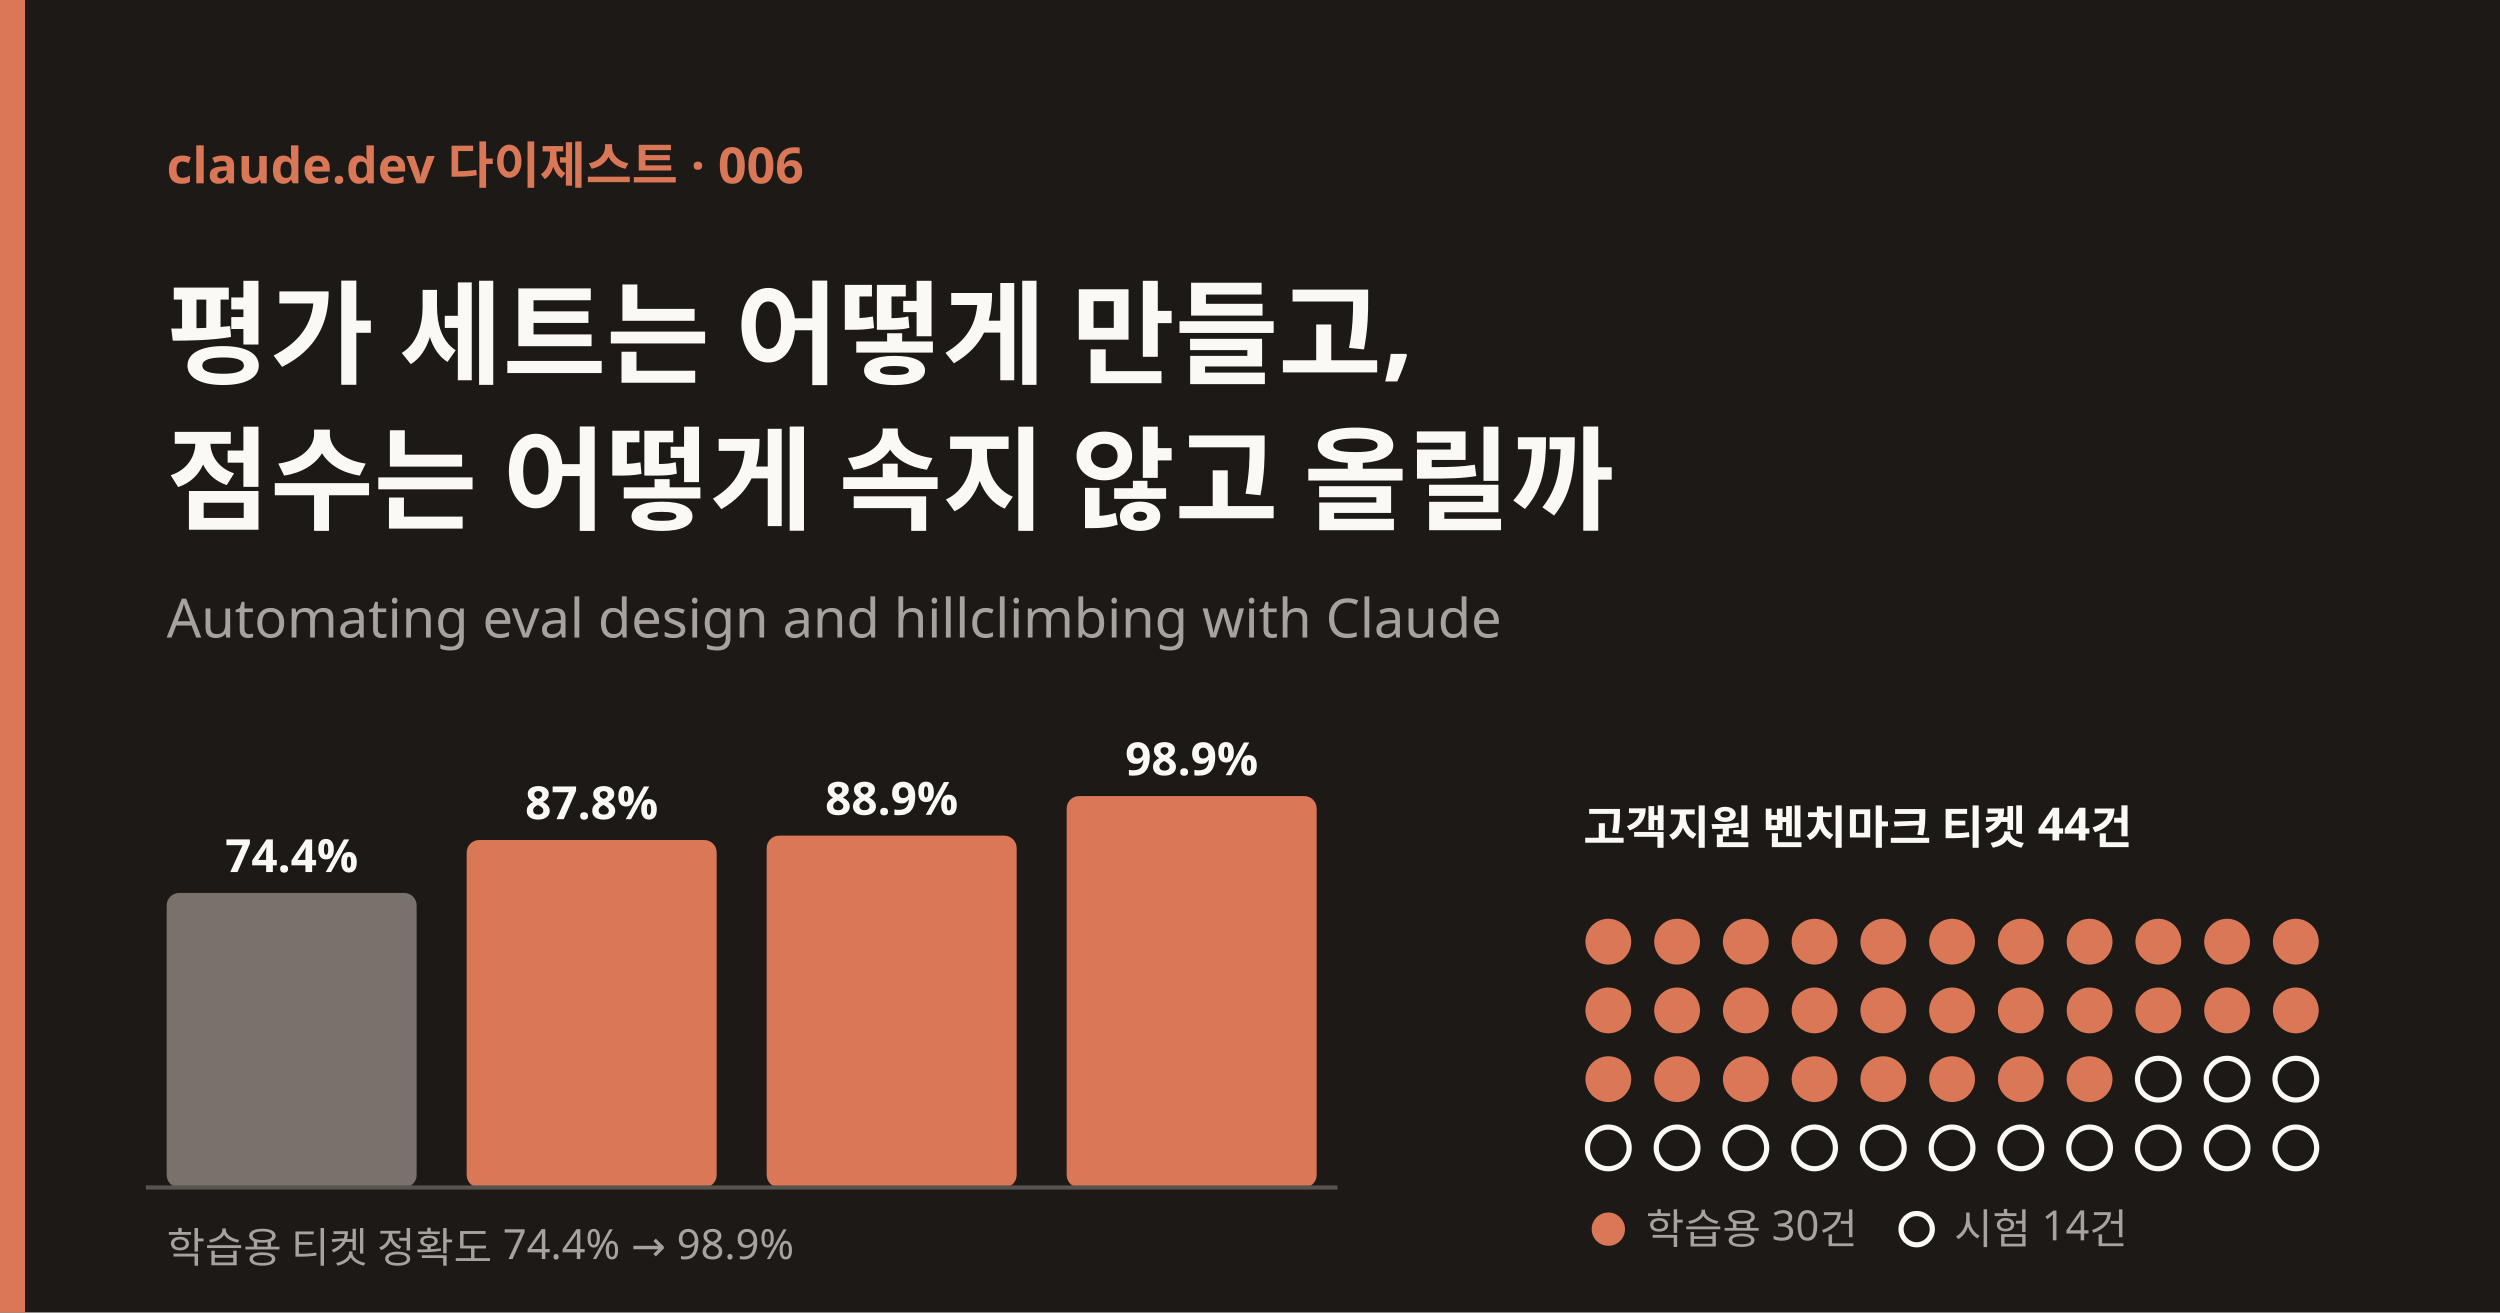
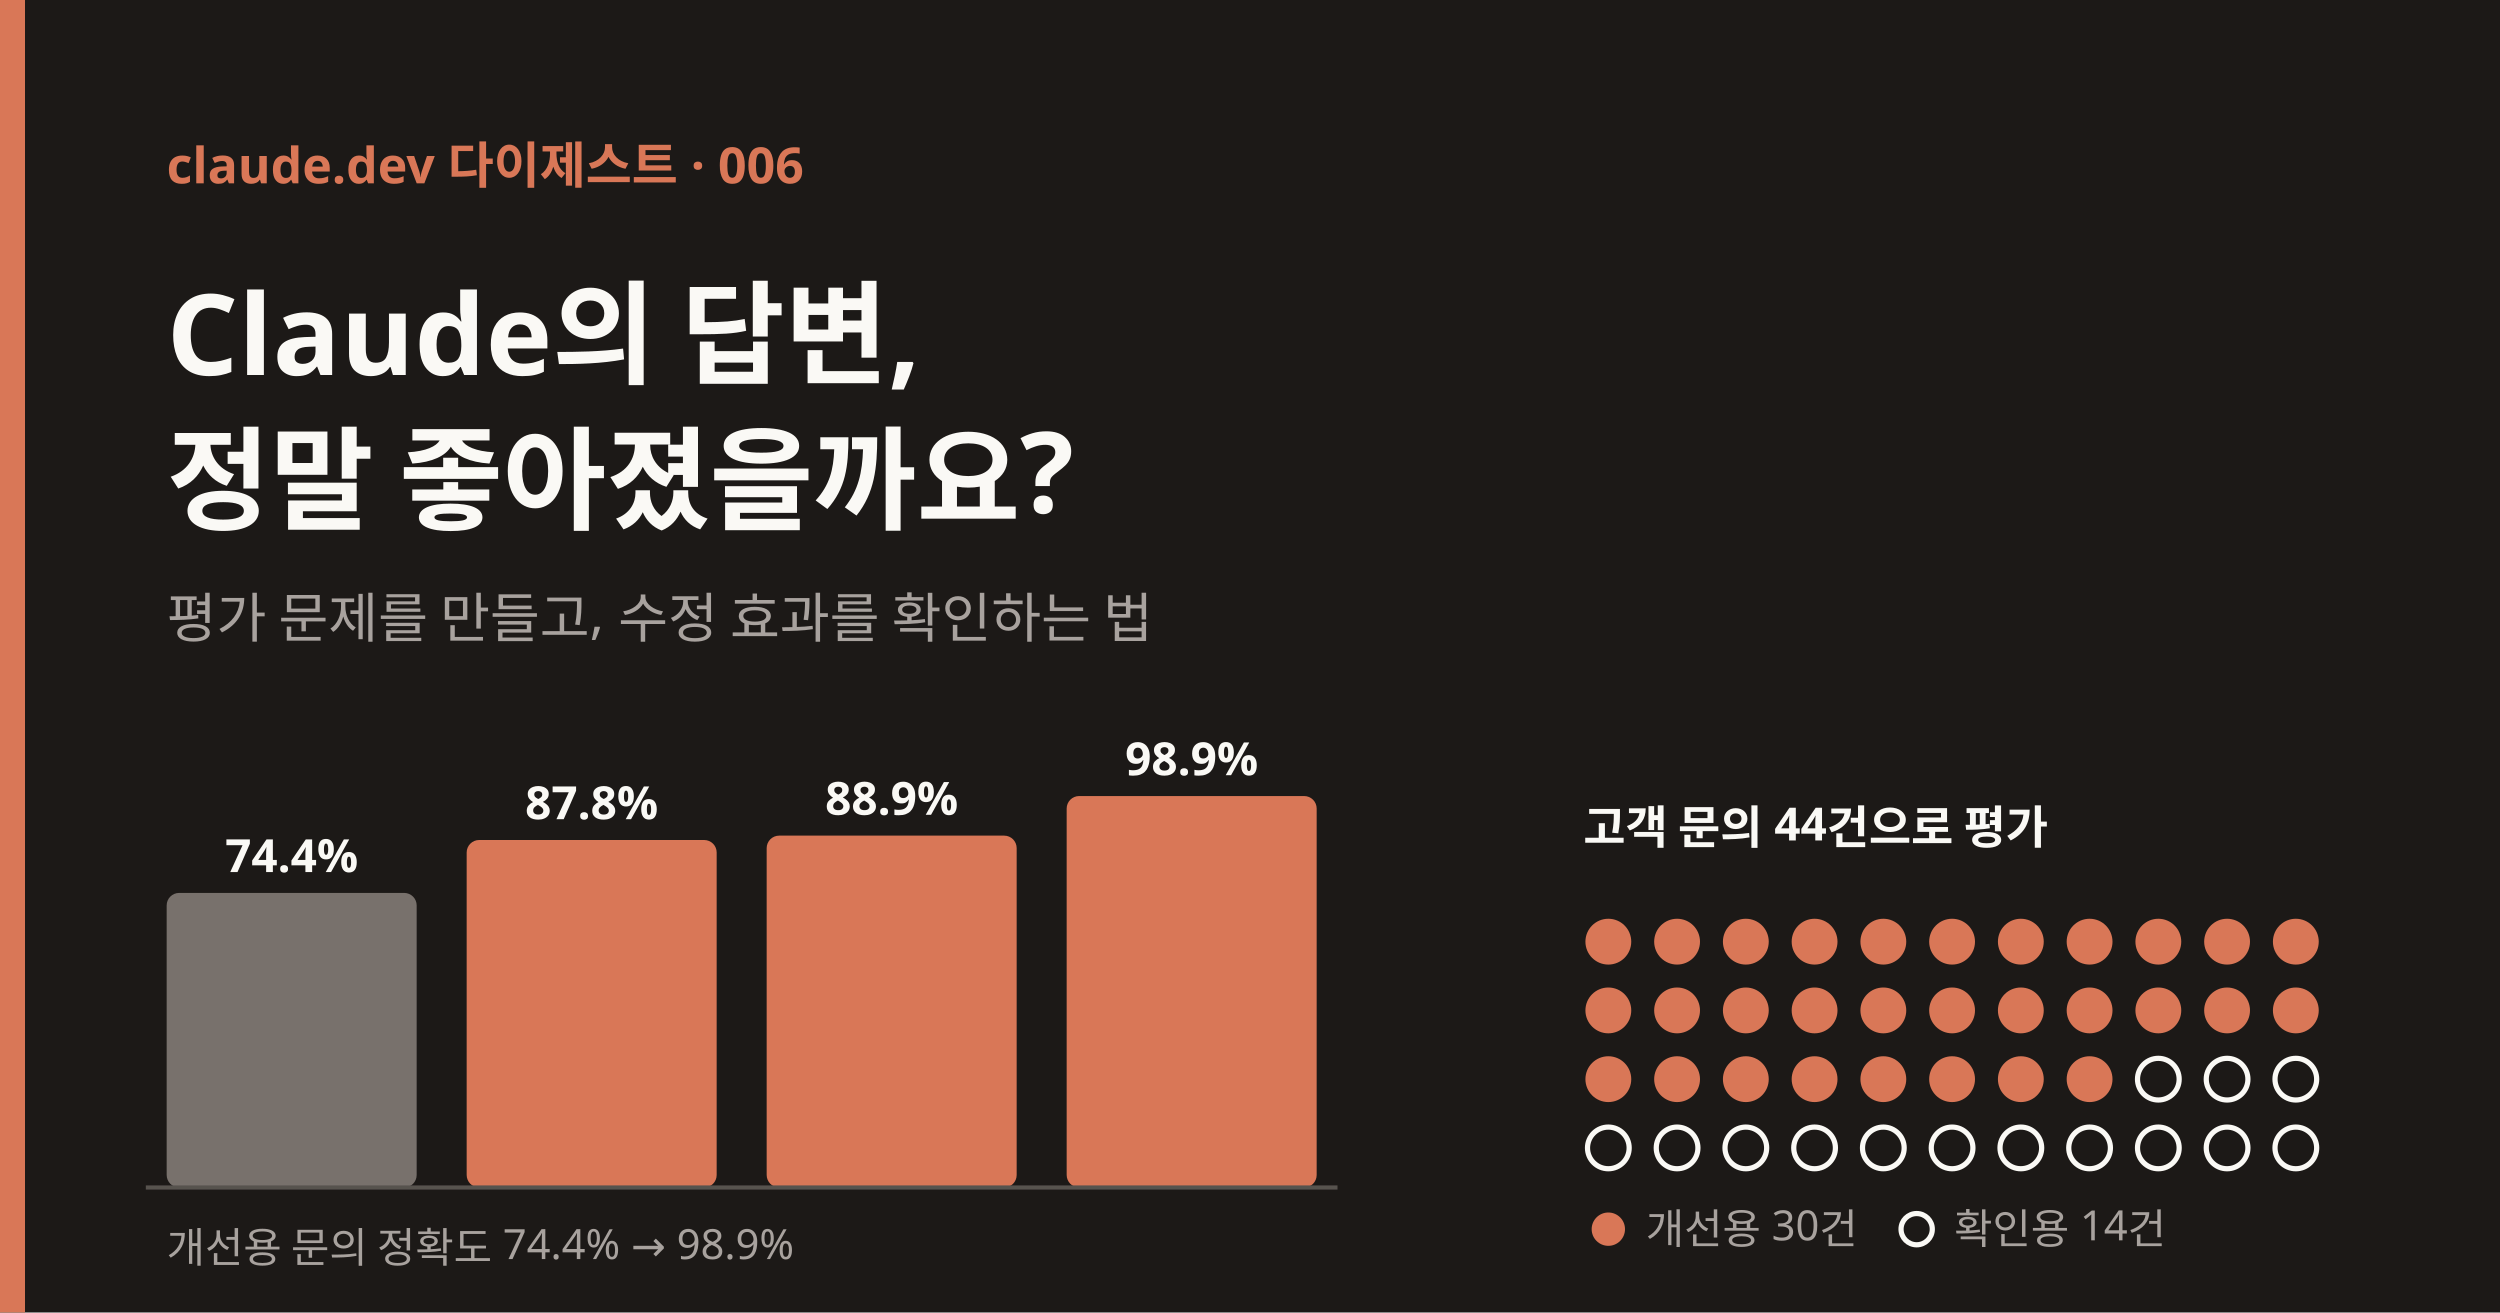
<svg xmlns="http://www.w3.org/2000/svg" viewBox="0 0 1200 630" width="1200" height="630" role="img" aria-labelledby="t d" font-family="'Noto Sans KR','Apple SD Gothic Neo',sans-serif">
  <rect width="1200" height="630" fill="#1c1917" />
  <rect x="0" y="0" width="12" height="630" fill="#d97757" />
  <text x="80" y="88" font-size="24" font-weight="700" fill="#d97757">claude.dev 다이제스트 · 006</text>
-   <text x="80" y="180" font-size="54" font-weight="700" fill="#faf9f5">평가 세트는 어떻게 만들고,</text>
-   <text x="80" y="250" font-size="54" font-weight="700" fill="#faf9f5">점수는 어떻게 속지 않고 올릴까</text>
-   <text x="80" y="306" font-size="26" fill="#a8a29e">Automating eval design and hillclimbing with Claude</text>
+   <text x="80" y="180" font-size="54" font-weight="700" fill="#faf9f5">Claude의 답변,</text>
+   <text x="80" y="250" font-size="54" font-weight="700" fill="#faf9f5">정말 좋아졌을까요?</text>
+   <text x="80" y="306" font-size="26" fill="#a8a29e">평가 문제를 만들고, 수정 효과를 확인하는 법</text>
  <rect x="80" y="428.6" width="120" height="141.4" rx="6" fill="#78716c" />
  <text x="140.0" y="418.6" font-size="22" font-weight="700" fill="#faf9f5" text-anchor="middle">74.4%</text>
  <rect x="224" y="403.2" width="120" height="166.8" rx="6" fill="#d97757" />
  <text x="284.0" y="393.2" font-size="22" font-weight="700" fill="#faf9f5" text-anchor="middle">87.8%</text>
  <rect x="368" y="401.1" width="120" height="168.9" rx="6" fill="#d97757" />
  <text x="428.0" y="391.1" font-size="22" font-weight="700" fill="#faf9f5" text-anchor="middle">88.9%</text>
  <rect x="512" y="382.1" width="120" height="187.9" rx="6" fill="#d97757" />
  <text x="572.0" y="372.1" font-size="22" font-weight="700" fill="#faf9f5" text-anchor="middle">98.9%</text>
  <line x1="70" y1="570" x2="642" y2="570" stroke="#57534e" stroke-width="2" />
-   <text x="80" y="606" font-size="20" fill="#a8a29e">학습용 티켓 정확도 74.4% → 98.9%</text>
-   <text x="760" y="405" font-size="22" font-weight="700" fill="#faf9f5">고객지원 벤치마크 티켓 44건</text>
+   <text x="80" y="606" font-size="20" fill="#a8a29e">개선용 문의 정확도 74.4% → 98.9%</text>
+   <text x="760" y="405" font-size="22" font-weight="700" fill="#faf9f5">고객 문의 44건으로 평가</text>
  <circle cx="772" cy="452" r="11" fill="#d97757" />
  <circle cx="805" cy="452" r="11" fill="#d97757" />
  <circle cx="838" cy="452" r="11" fill="#d97757" />
  <circle cx="871" cy="452" r="11" fill="#d97757" />
  <circle cx="904" cy="452" r="11" fill="#d97757" />
  <circle cx="937" cy="452" r="11" fill="#d97757" />
  <circle cx="970" cy="452" r="11" fill="#d97757" />
  <circle cx="1003" cy="452" r="11" fill="#d97757" />
  <circle cx="1036" cy="452" r="11" fill="#d97757" />
  <circle cx="1069" cy="452" r="11" fill="#d97757" />
  <circle cx="1102" cy="452" r="11" fill="#d97757" />
  <circle cx="772" cy="485" r="11" fill="#d97757" />
  <circle cx="805" cy="485" r="11" fill="#d97757" />
  <circle cx="838" cy="485" r="11" fill="#d97757" />
  <circle cx="871" cy="485" r="11" fill="#d97757" />
  <circle cx="904" cy="485" r="11" fill="#d97757" />
  <circle cx="937" cy="485" r="11" fill="#d97757" />
  <circle cx="970" cy="485" r="11" fill="#d97757" />
  <circle cx="1003" cy="485" r="11" fill="#d97757" />
  <circle cx="1036" cy="485" r="11" fill="#d97757" />
  <circle cx="1069" cy="485" r="11" fill="#d97757" />
  <circle cx="1102" cy="485" r="11" fill="#d97757" />
  <circle cx="772" cy="518" r="11" fill="#d97757" />
  <circle cx="805" cy="518" r="11" fill="#d97757" />
  <circle cx="838" cy="518" r="11" fill="#d97757" />
  <circle cx="871" cy="518" r="11" fill="#d97757" />
  <circle cx="904" cy="518" r="11" fill="#d97757" />
  <circle cx="937" cy="518" r="11" fill="#d97757" />
  <circle cx="970" cy="518" r="11" fill="#d97757" />
  <circle cx="1003" cy="518" r="11" fill="#d97757" />
  <circle cx="1036" cy="518" r="10" fill="none" stroke="#faf9f5" stroke-width="2.5" />
  <circle cx="1069" cy="518" r="10" fill="none" stroke="#faf9f5" stroke-width="2.5" />
  <circle cx="1102" cy="518" r="10" fill="none" stroke="#faf9f5" stroke-width="2.5" />
  <circle cx="772" cy="551" r="10" fill="none" stroke="#faf9f5" stroke-width="2.5" />
  <circle cx="805" cy="551" r="10" fill="none" stroke="#faf9f5" stroke-width="2.5" />
  <circle cx="838" cy="551" r="10" fill="none" stroke="#faf9f5" stroke-width="2.5" />
  <circle cx="871" cy="551" r="10" fill="none" stroke="#faf9f5" stroke-width="2.5" />
  <circle cx="904" cy="551" r="10" fill="none" stroke="#faf9f5" stroke-width="2.5" />
  <circle cx="937" cy="551" r="10" fill="none" stroke="#faf9f5" stroke-width="2.5" />
  <circle cx="970" cy="551" r="10" fill="none" stroke="#faf9f5" stroke-width="2.5" />
  <circle cx="1003" cy="551" r="10" fill="none" stroke="#faf9f5" stroke-width="2.5" />
  <circle cx="1036" cy="551" r="10" fill="none" stroke="#faf9f5" stroke-width="2.5" />
  <circle cx="1069" cy="551" r="10" fill="none" stroke="#faf9f5" stroke-width="2.5" />
  <circle cx="1102" cy="551" r="10" fill="none" stroke="#faf9f5" stroke-width="2.5" />
  <circle cx="772" cy="590" r="8" fill="#d97757" />
-   <text x="790" y="597" font-size="20" fill="#a8a29e">학습용 30건</text>
+   <text x="790" y="597" font-size="20" fill="#a8a29e">개선용 30건</text>
  <circle cx="920" cy="590" r="7.5" fill="none" stroke="#faf9f5" stroke-width="2.5" />
-   <text x="938" y="597" font-size="20" fill="#a8a29e">시험 14건</text>
+   <text x="938" y="597" font-size="20" fill="#a8a29e">확인용 14건</text>
</svg>
